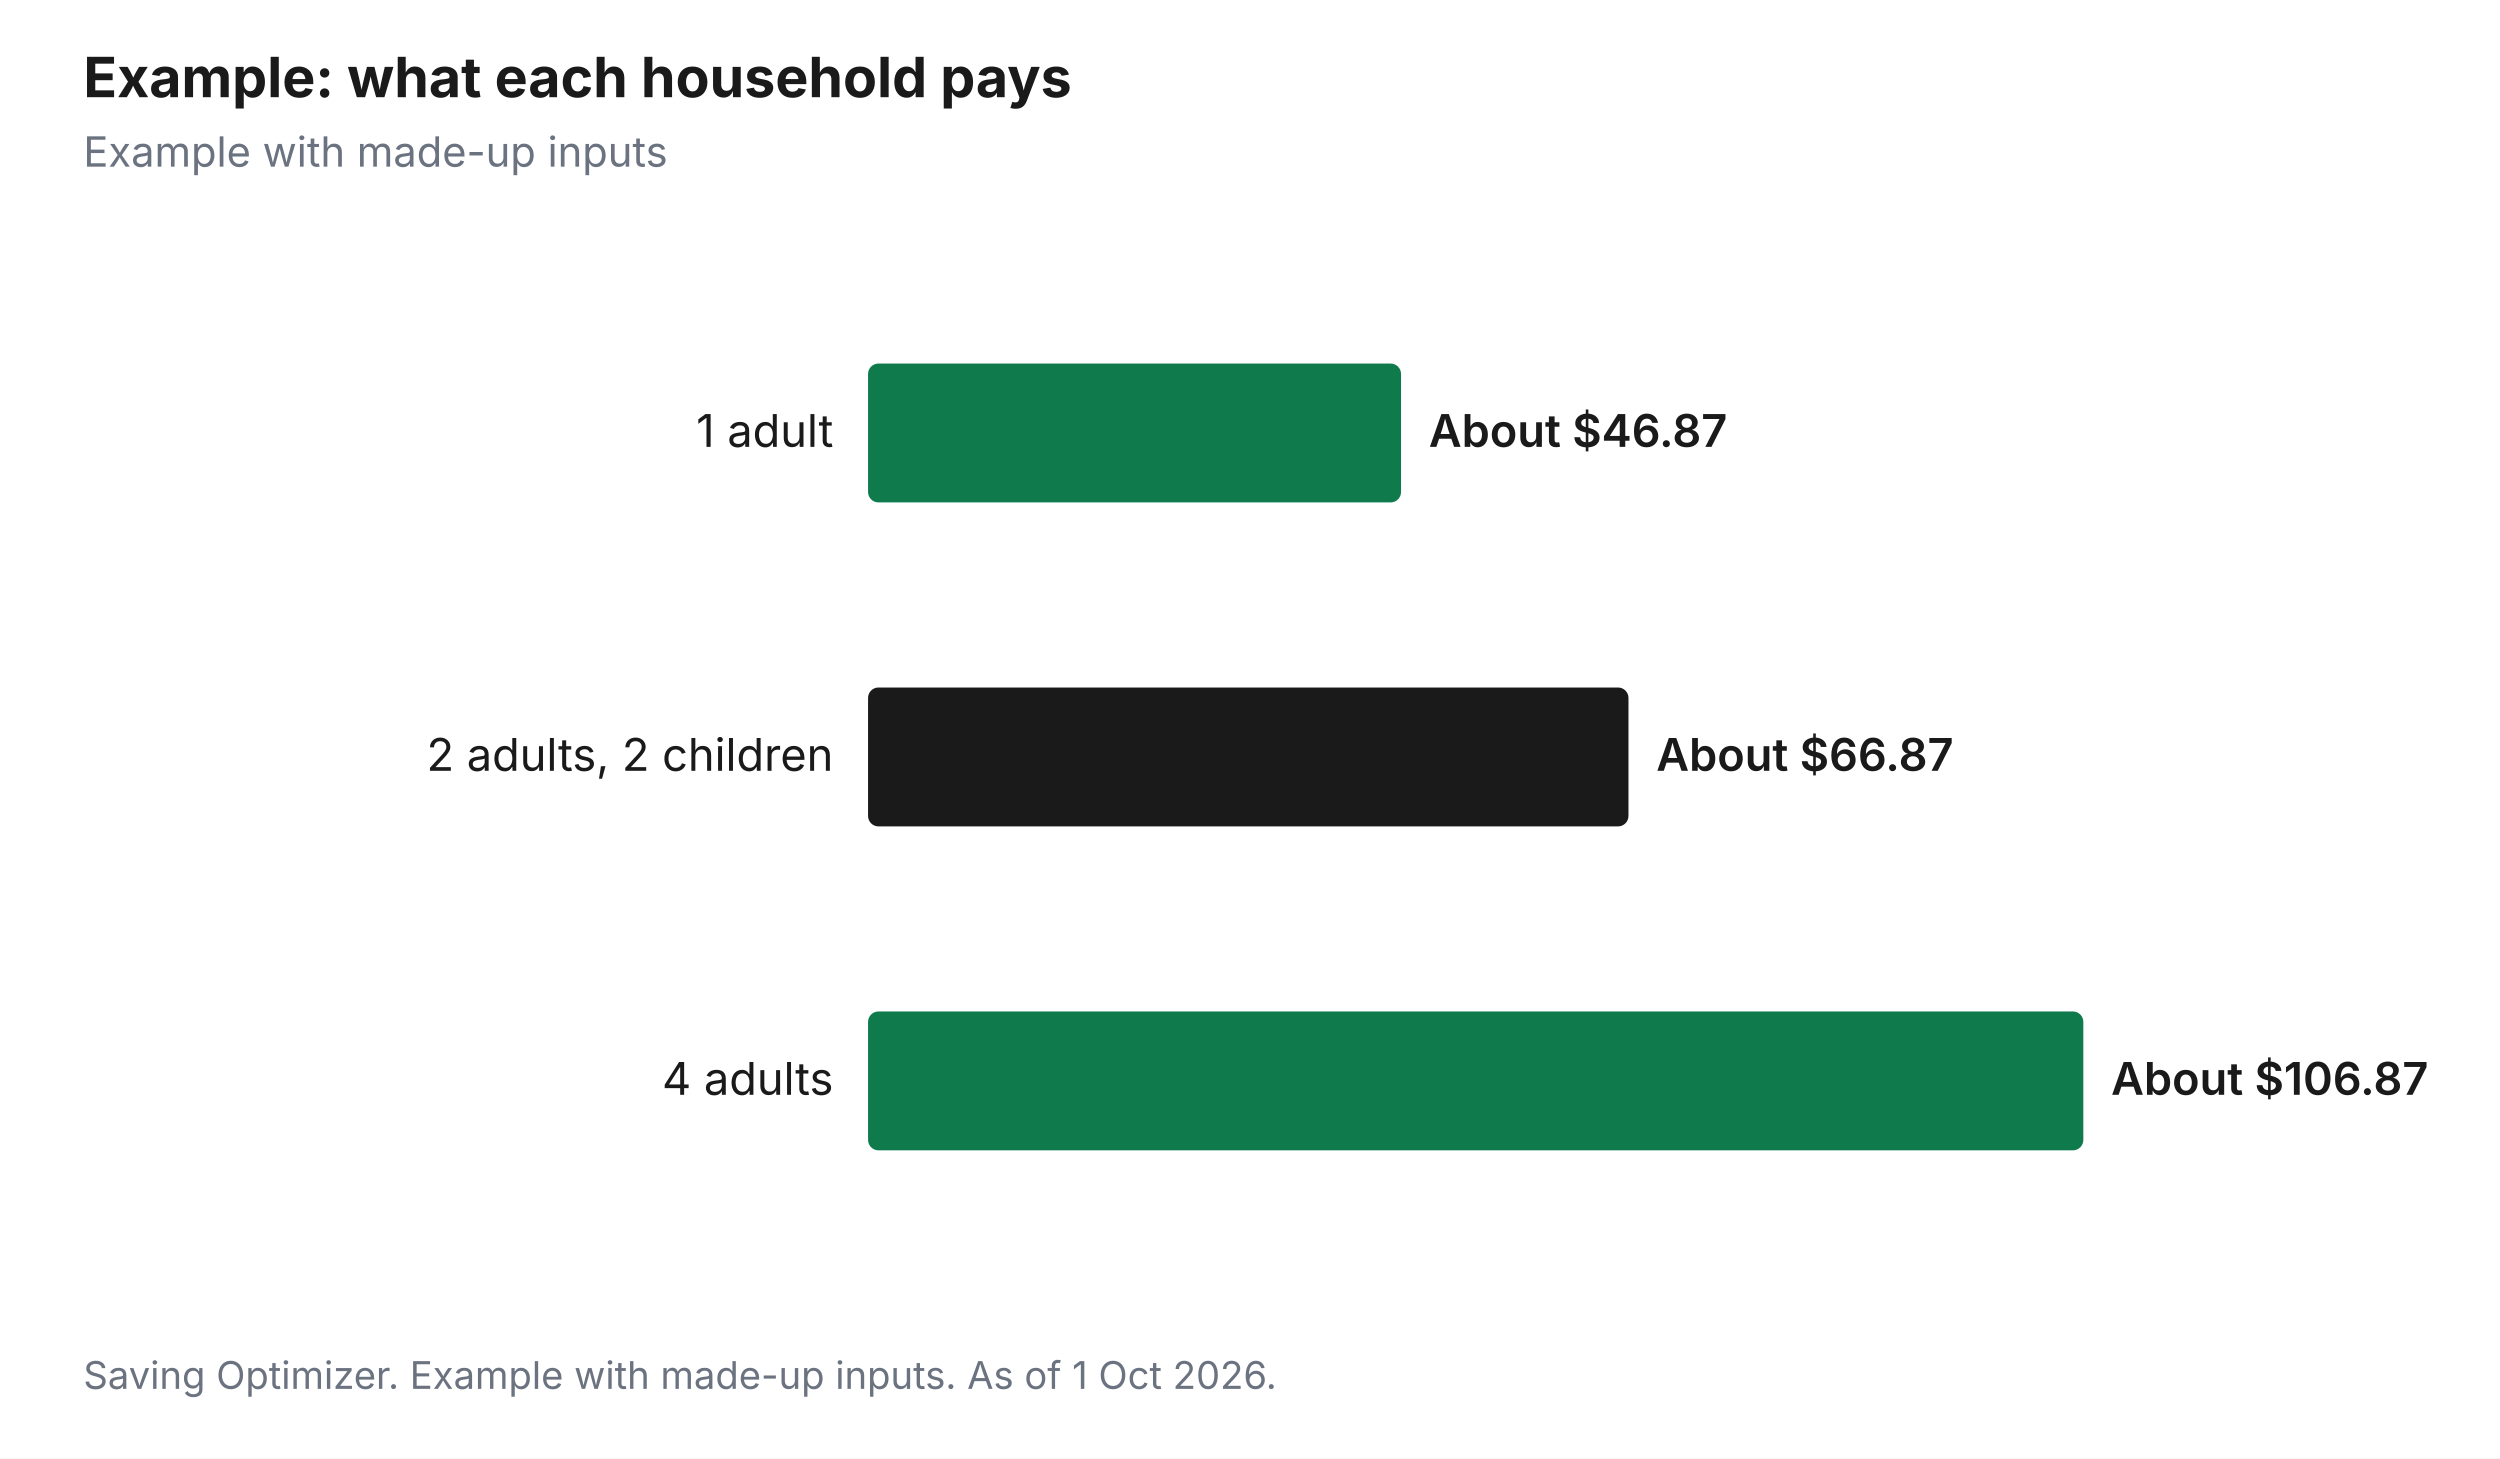
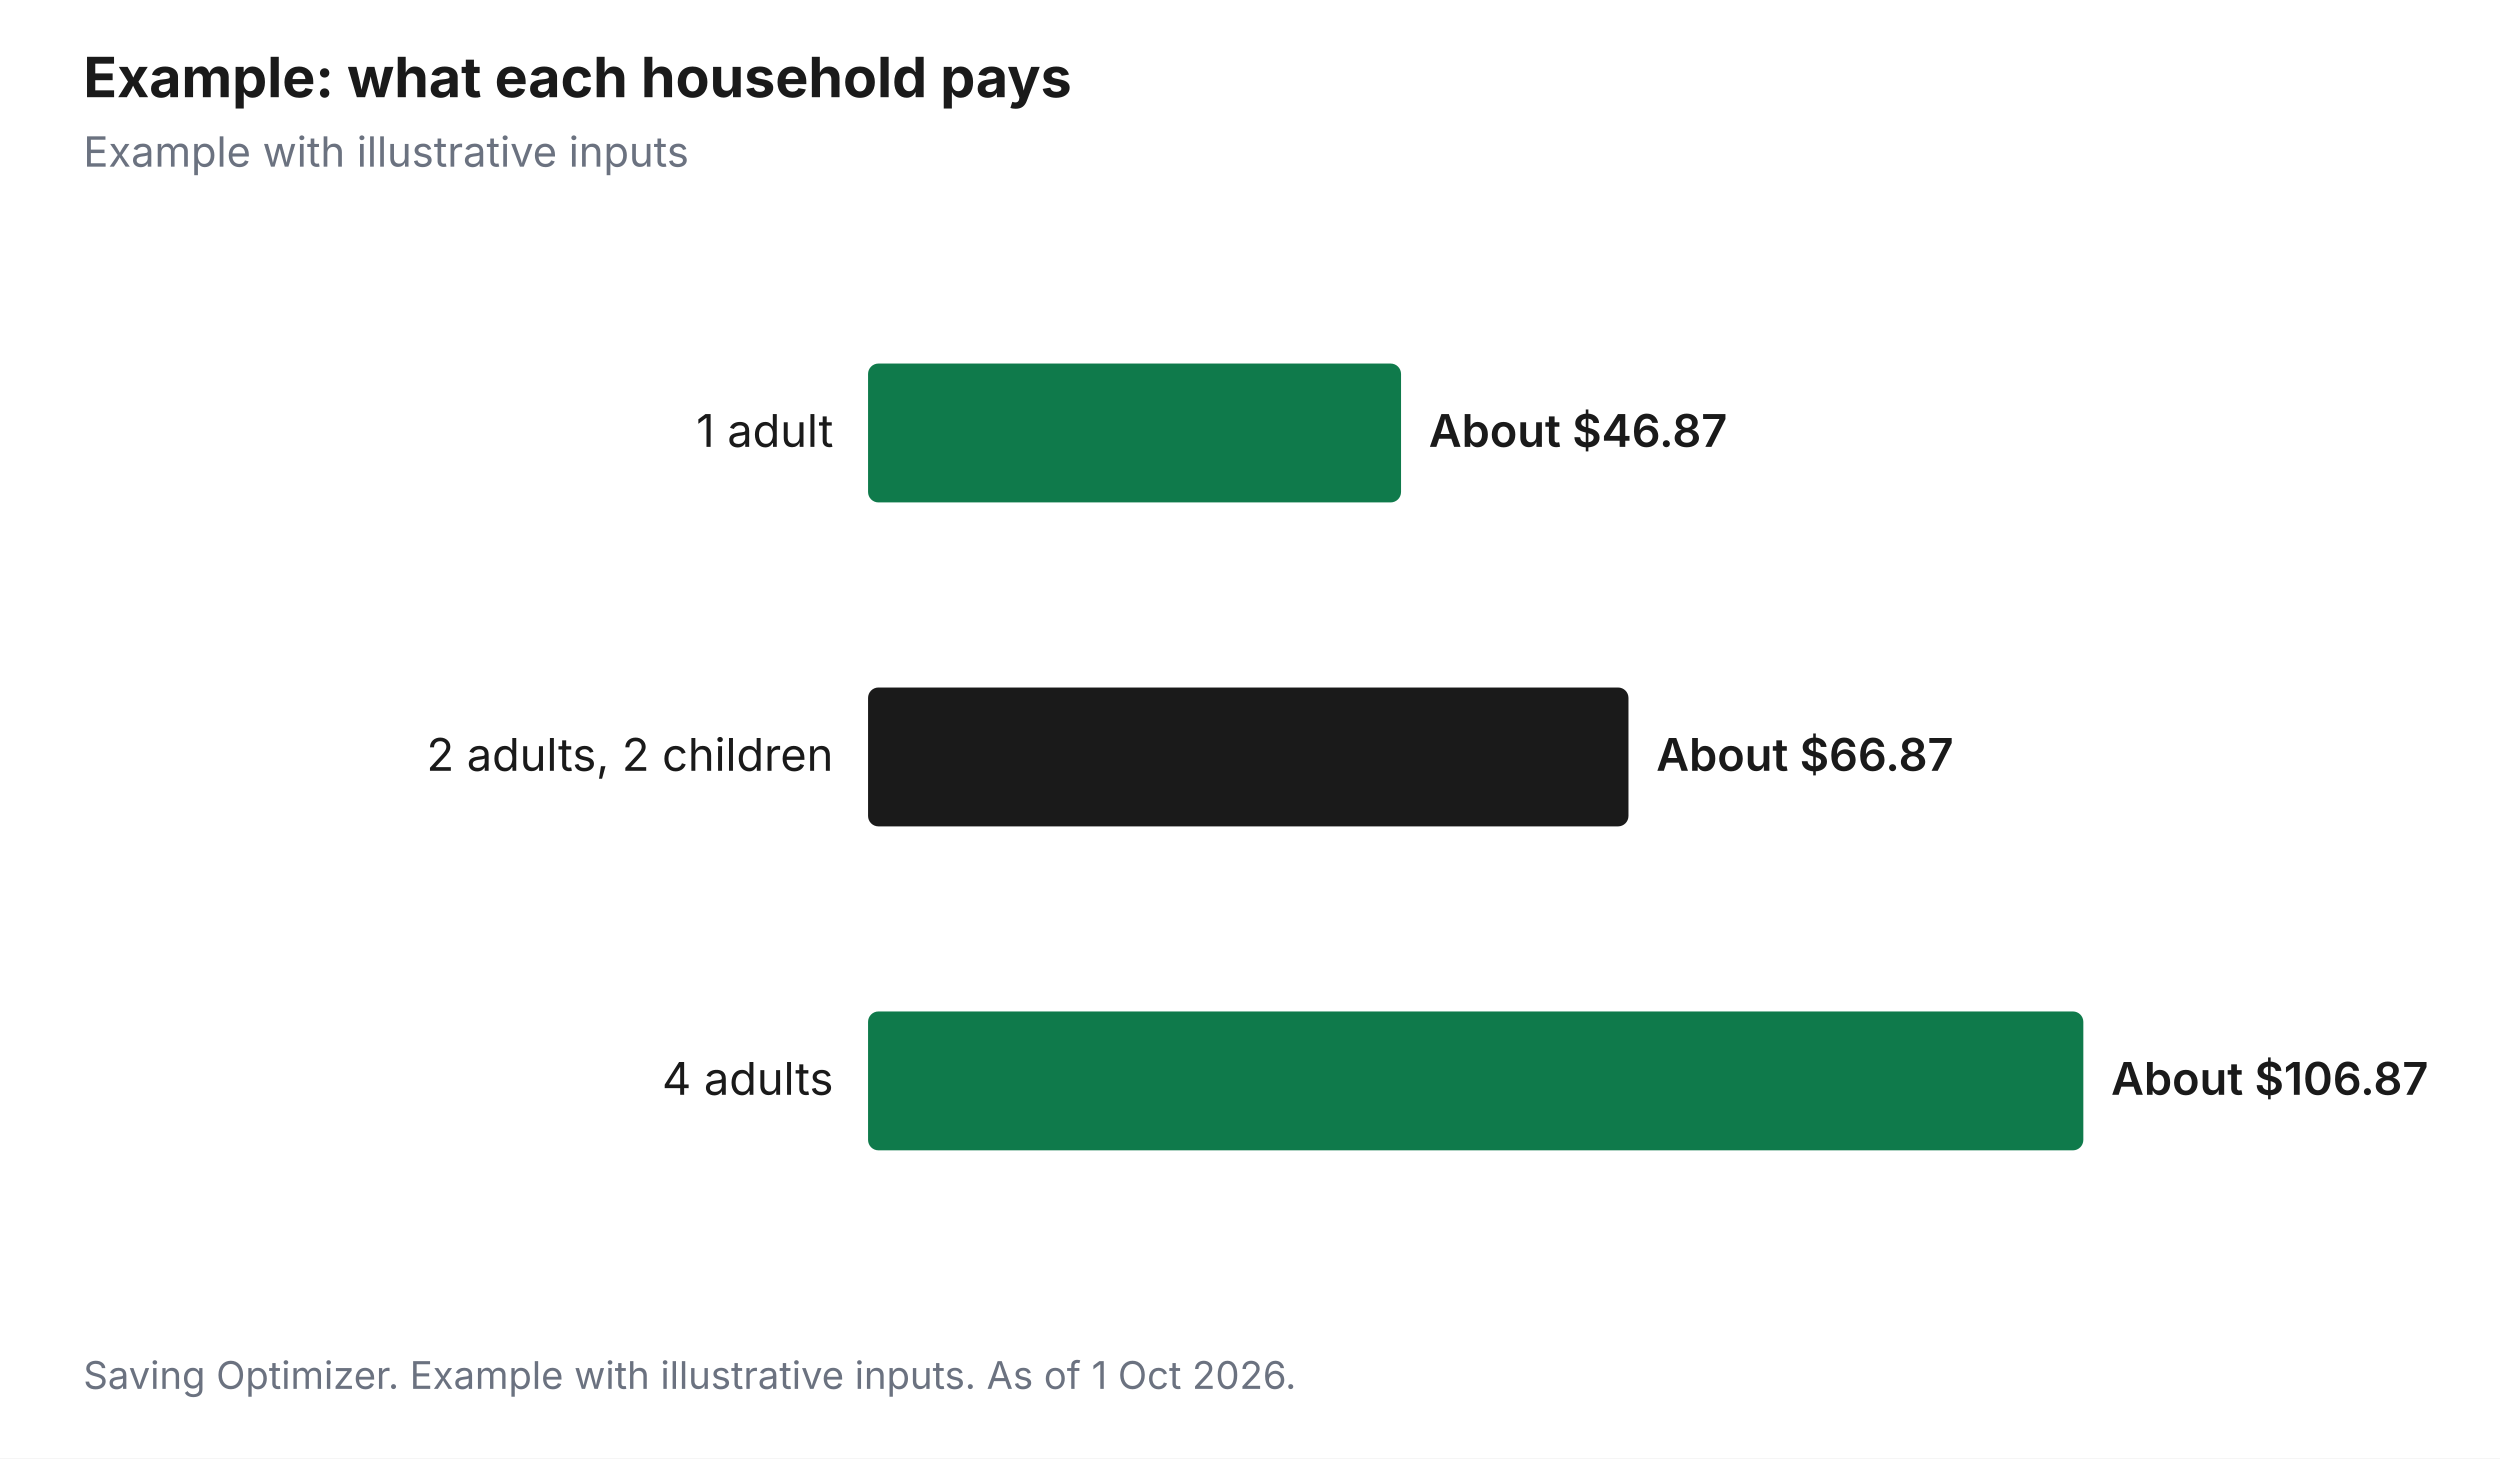
<svg xmlns="http://www.w3.org/2000/svg" viewBox="0 0 720 420" width="720" height="420" role="img" aria-labelledby="t d">
  <rect width="720" height="420" fill="#FFFFFF" />
  <text x="24" y="28" font-family="Inter, Arial, sans-serif" font-size="16" font-weight="700" fill="#1A1A1A">Example: what each household pays</text>
-   <text x="24" y="48" font-family="Inter, Arial, sans-serif" font-size="12" fill="#6B7280">Example with made-up inputs</text>
+   <text x="24" y="48" font-family="Inter, Arial, sans-serif" font-size="12" fill="#6B7280">Example with illustrative inputs</text>
  <text x="240" y="128.7" text-anchor="end" font-family="Inter, Arial, sans-serif" font-size="13" fill="#1A1A1A">1 adult</text>
  <rect x="250" y="104.7" width="153.5" height="40.0" rx="3" fill="#0F7A4B" />
  <text x="411.5" y="128.7" font-family="Inter, Arial, sans-serif" font-size="13" font-weight="600" fill="#1A1A1A">About $46.87</text>
  <text x="240" y="222.0" text-anchor="end" font-family="Inter, Arial, sans-serif" font-size="13" fill="#1A1A1A">2 adults, 2 children</text>
  <rect x="250" y="198.0" width="219.0" height="40.0" rx="3" fill="#1A1A1A" />
  <text x="477.0" y="222.0" font-family="Inter, Arial, sans-serif" font-size="13" font-weight="600" fill="#1A1A1A">About $66.87</text>
  <text x="240" y="315.3" text-anchor="end" font-family="Inter, Arial, sans-serif" font-size="13" fill="#1A1A1A">4 adults</text>
  <rect x="250" y="291.3" width="350.0" height="40.0" rx="3" fill="#0F7A4B" />
  <text x="608.0" y="315.3" font-family="Inter, Arial, sans-serif" font-size="13" font-weight="600" fill="#1A1A1A">About $106.87</text>
-   <text x="24" y="400" font-family="Inter, Arial, sans-serif" font-size="11" fill="#6B7280">Saving Optimizer. Example with made-up inputs. As of 1 Oct 2026.</text>
+   <text x="24" y="400" font-family="Inter, Arial, sans-serif" font-size="11" fill="#6B7280">Saving Optimizer. Example with illustrative inputs. As of 1 Oct 2026.</text>
</svg>
